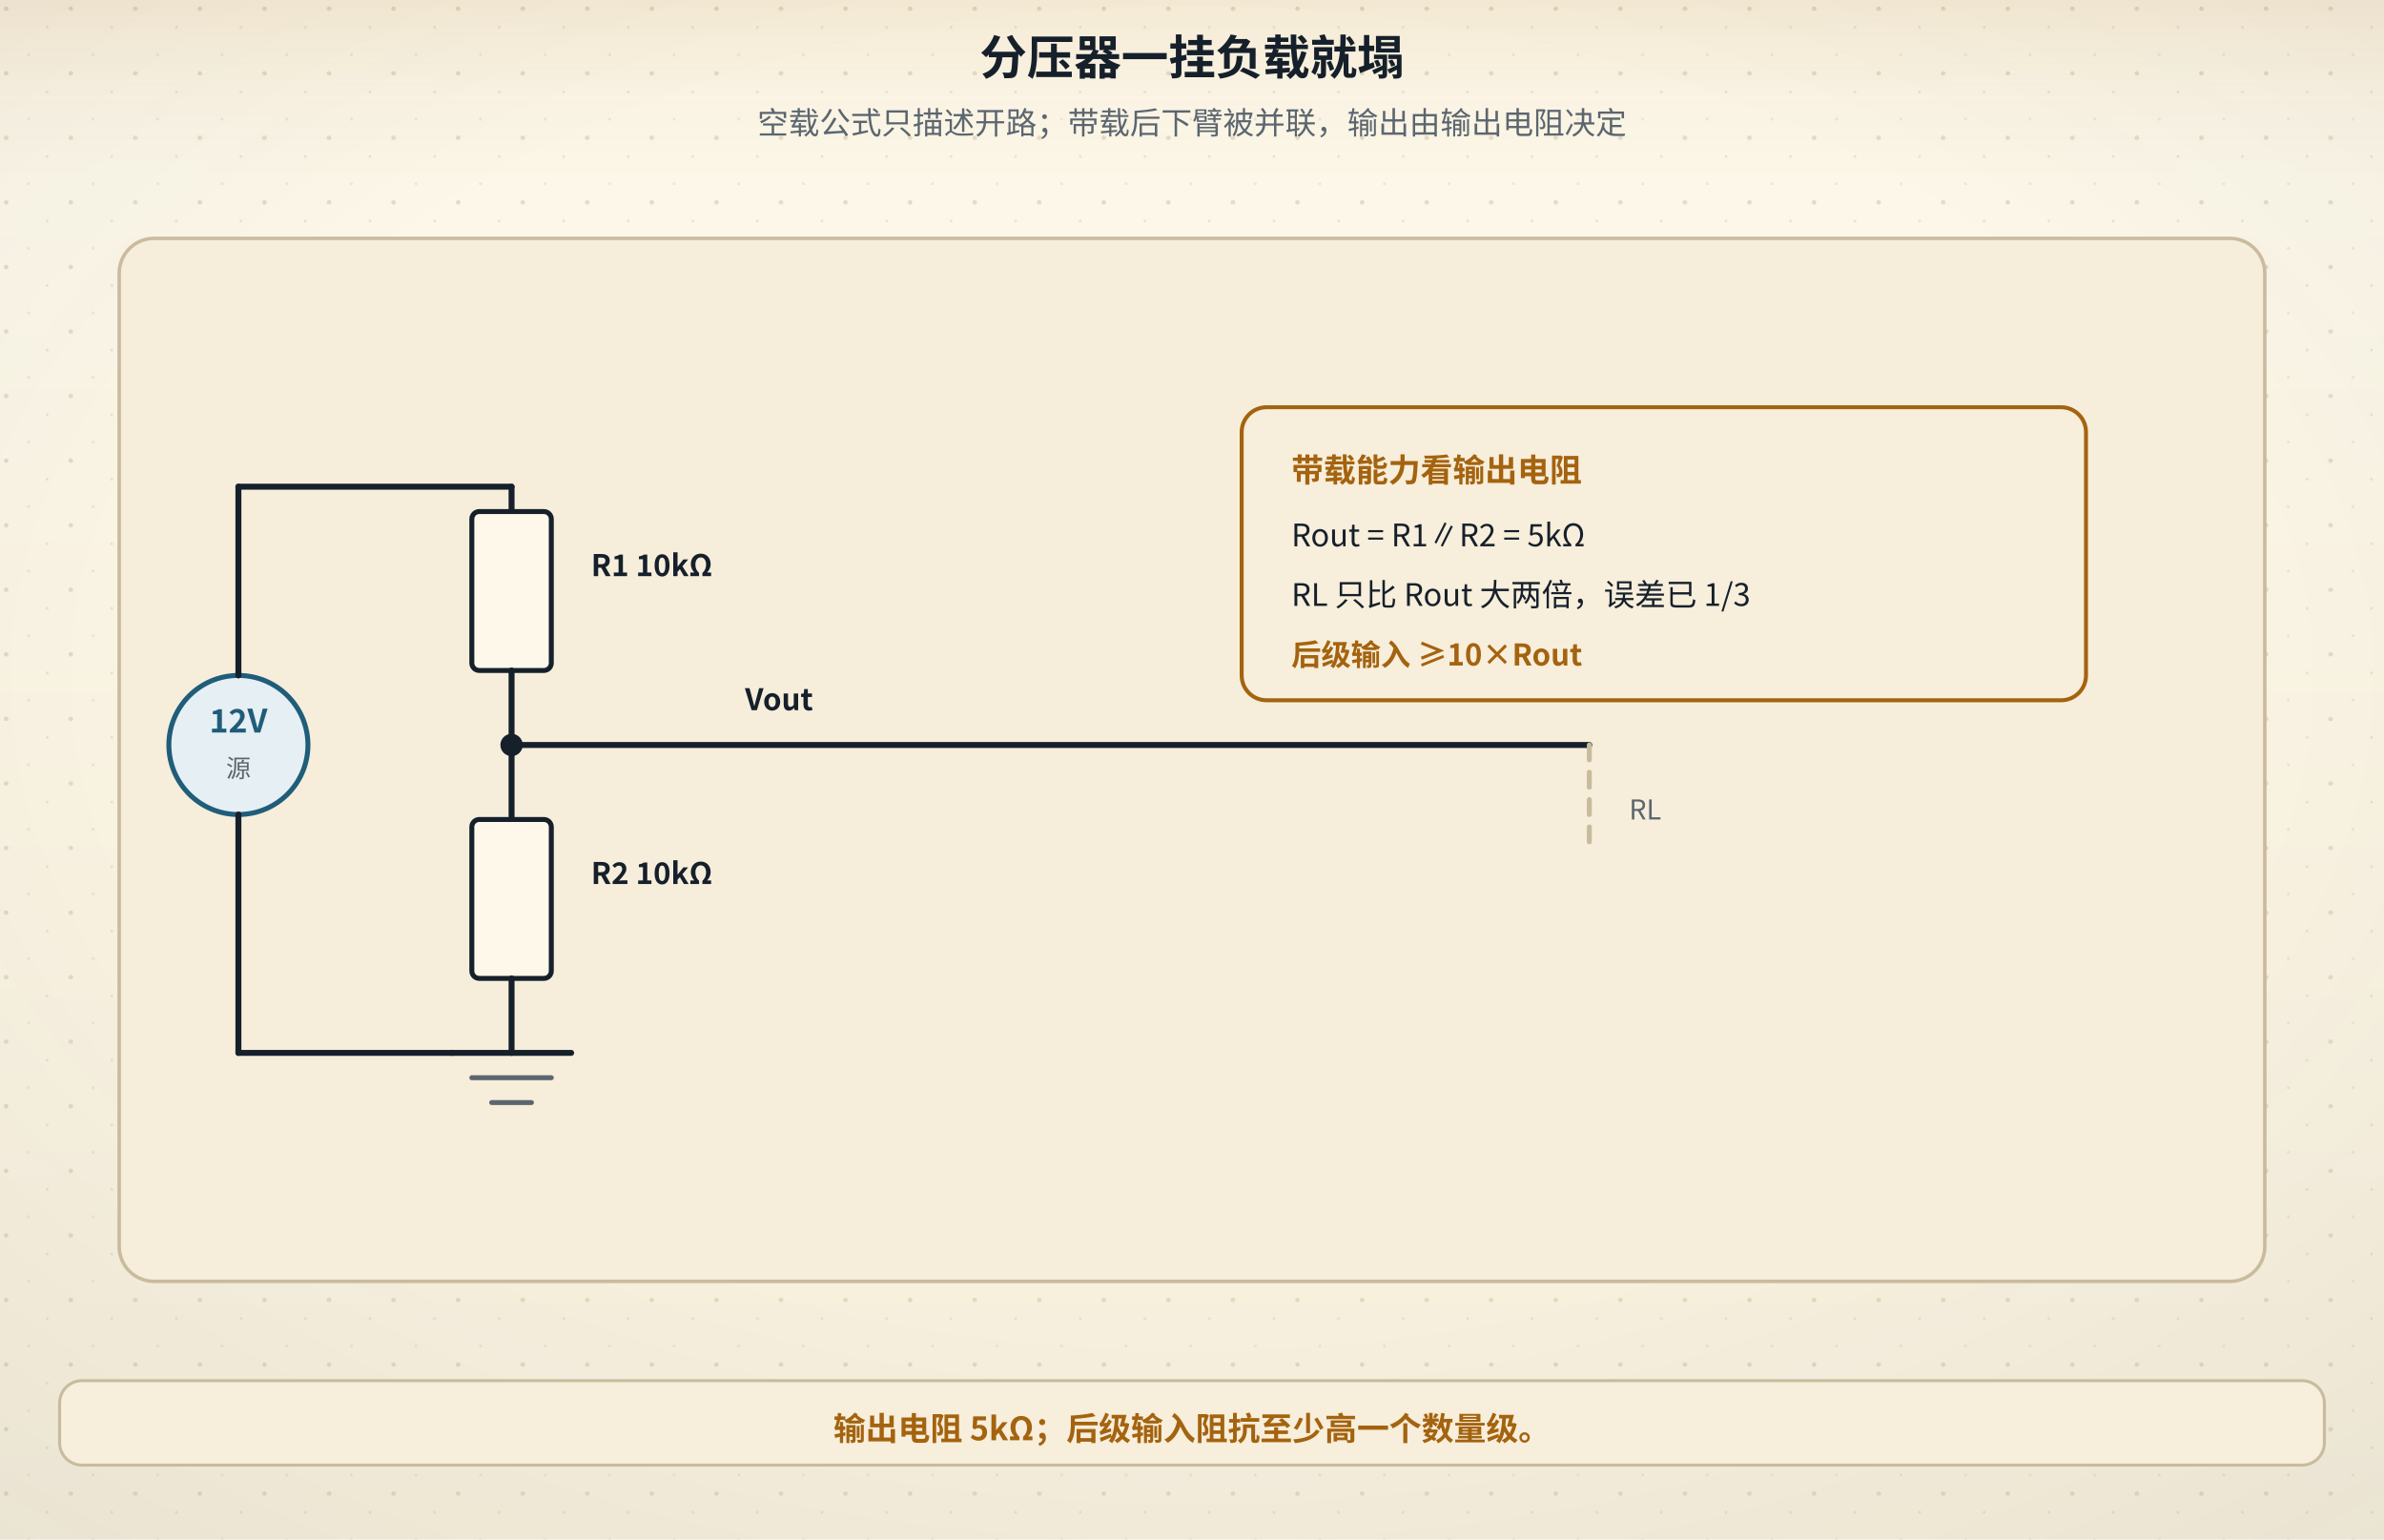
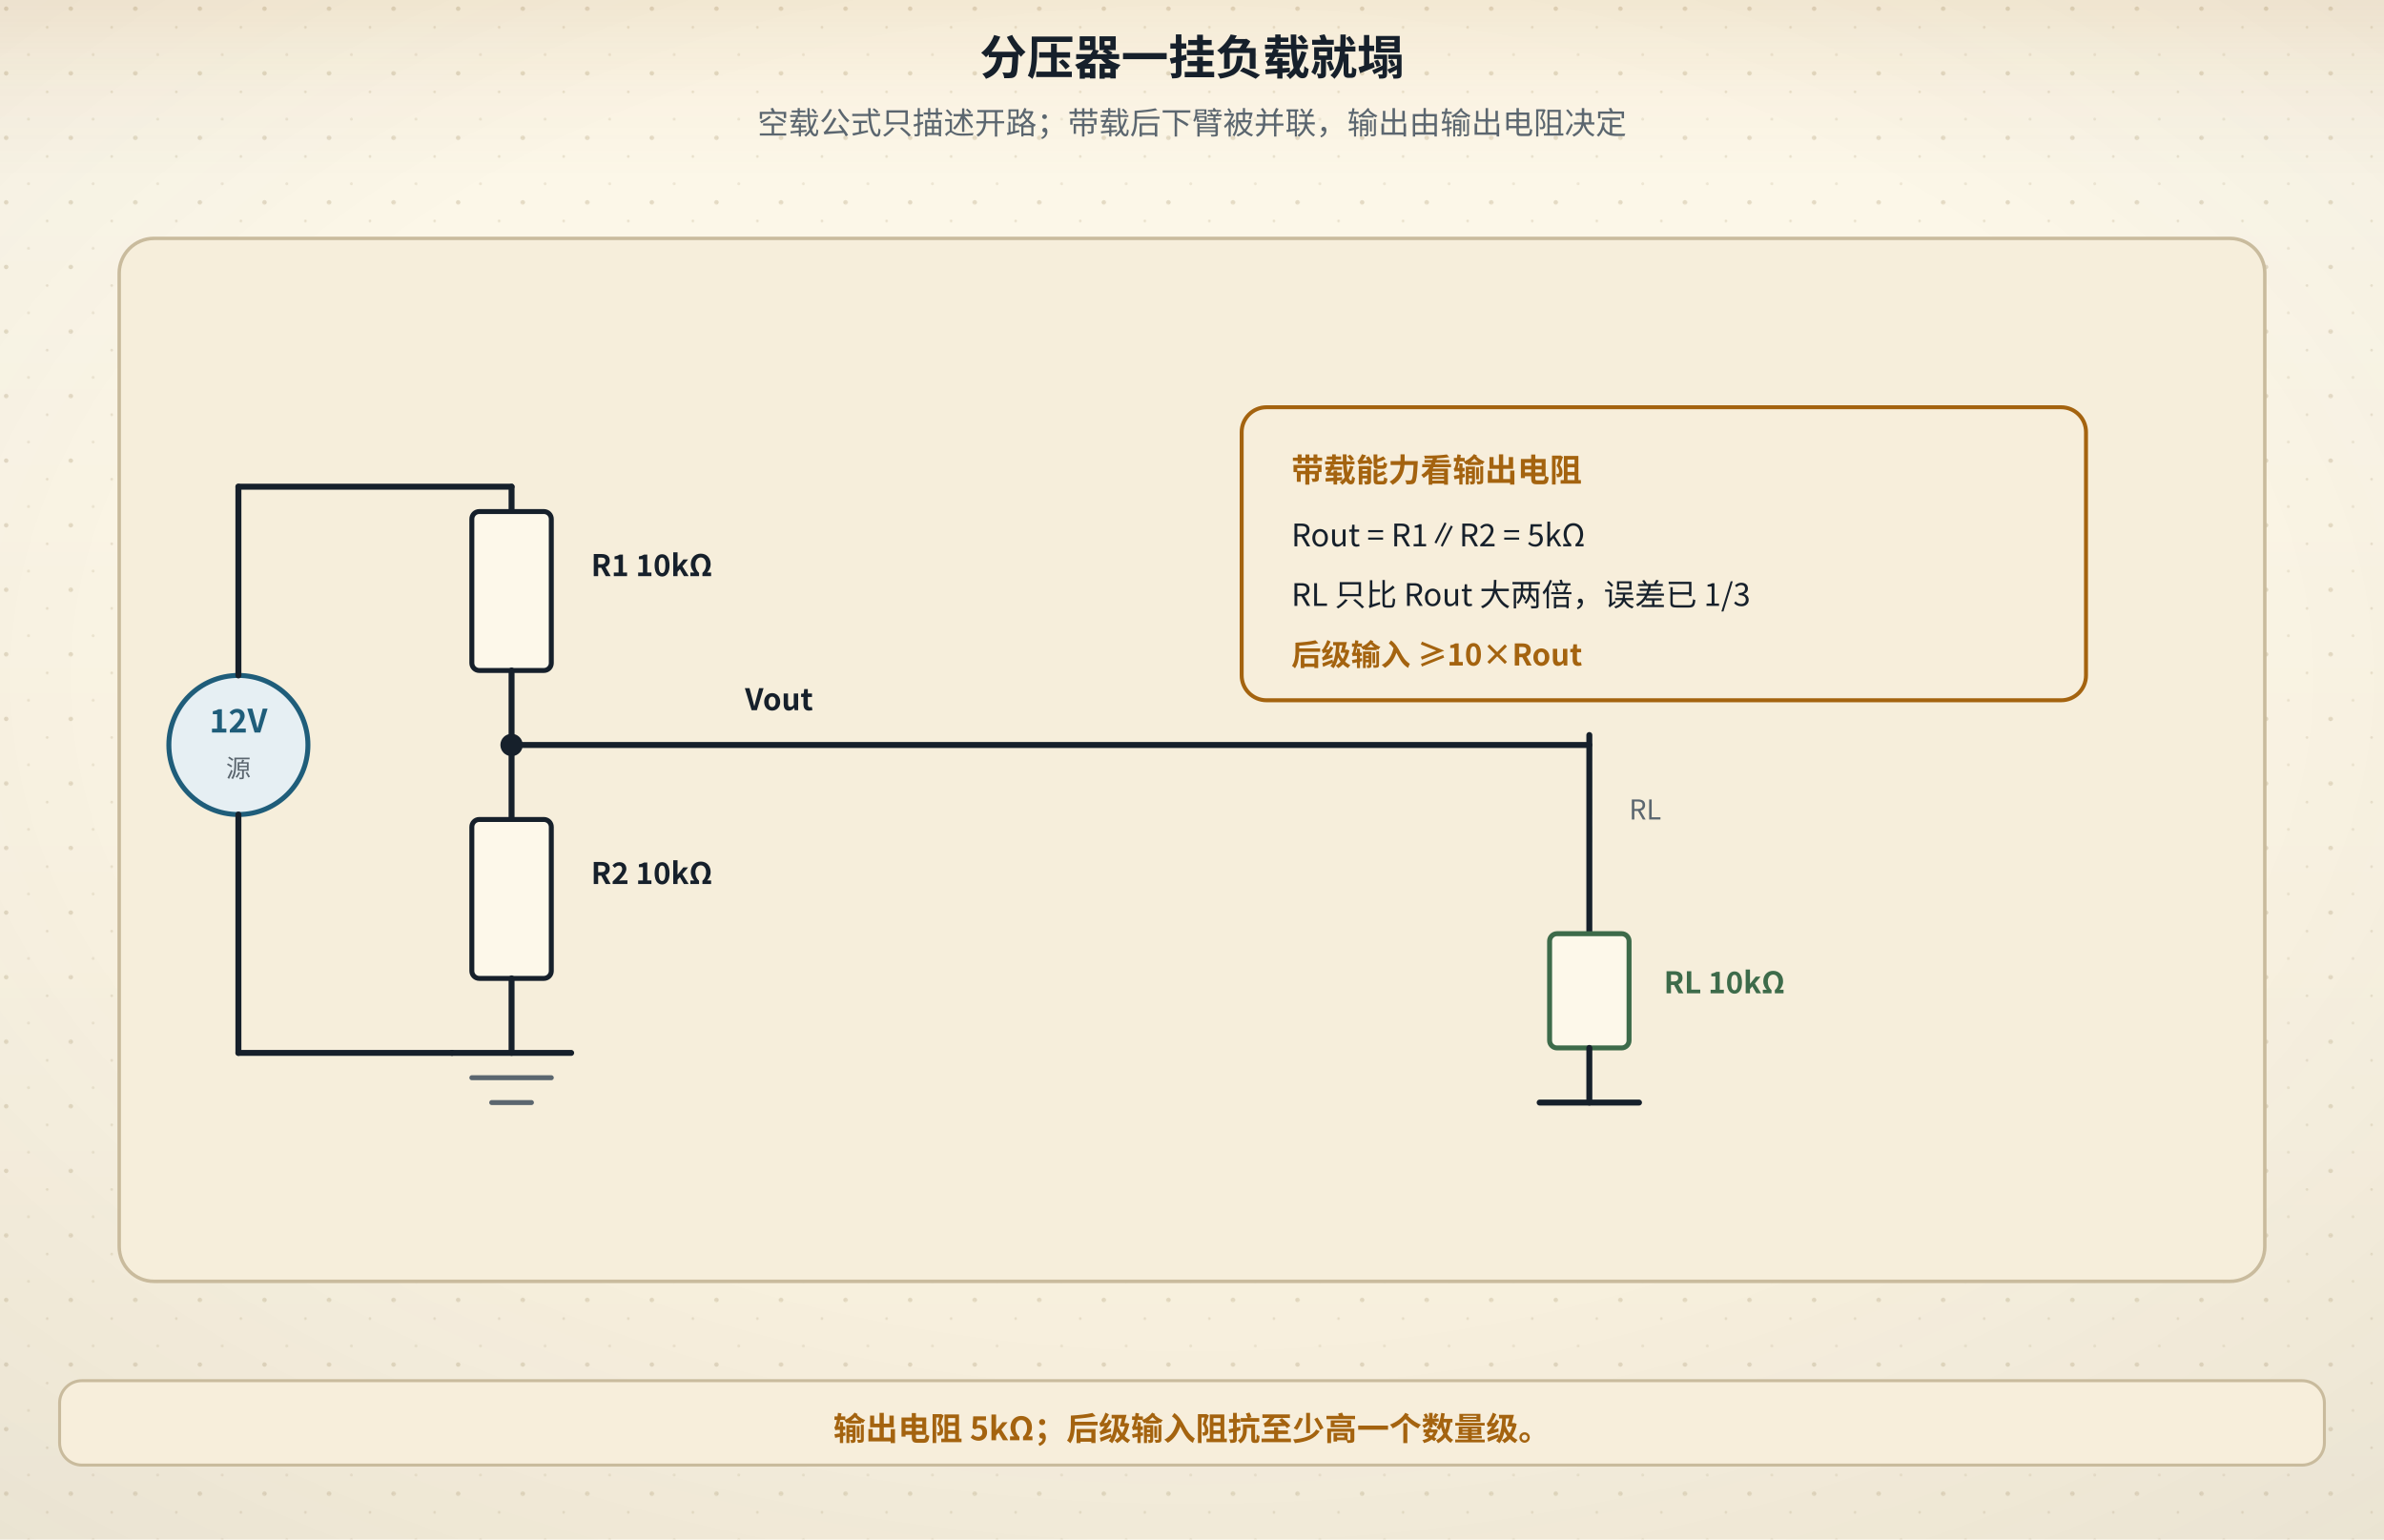
<svg xmlns="http://www.w3.org/2000/svg" viewBox="0 0 960 620" role="img" aria-labelledby="figTitle figDesc">
  <defs>
    <linearGradient id="bgL" x1="0" y1="0" x2="0" y2="1">
      <stop offset="0" stop-color="#fdf8ea" />
      <stop offset="1" stop-color="#f6eedb" />
    </linearGradient>
    <linearGradient id="bgD" x1="0" y1="0" x2="0" y2="1">
      <stop offset="0" stop-color="#141310" />
      <stop offset="1" stop-color="#1d1a14" />
    </linearGradient>
    <radialGradient id="vig" cx="0.5" cy="0.44" r="0.78">
      <stop offset="0.55" stop-color="#16202b" stop-opacity="0" />
      <stop offset="1" stop-color="#16202b" stop-opacity="0.055" />
    </radialGradient>
    <linearGradient id="hdr" x1="0" y1="0" x2="0" y2="1">
      <stop offset="0" stop-color="#a4630f" stop-opacity="0.10" />
      <stop offset="0.55" stop-color="#a4630f" stop-opacity="0.028" />
      <stop offset="1" stop-color="#a4630f" stop-opacity="0" />
    </linearGradient>
    <linearGradient id="hdrD" x1="0" y1="0" x2="0" y2="1">
      <stop offset="0" stop-color="#dcab63" stop-opacity="0.13" />
      <stop offset="0.55" stop-color="#dcab63" stop-opacity="0.04" />
      <stop offset="1" stop-color="#dcab63" stop-opacity="0" />
    </linearGradient>
    <pattern id="dots" width="26" height="26" patternUnits="userSpaceOnUse">
      <circle cx="2.5" cy="3.5" r="0.9" fill="#c9bb9d" />
      <circle cx="19" cy="11" r="0.55" fill="#c9bb9d" opacity="0.7" />
      <circle cx="11.5" cy="22" r="0.6" fill="#c9bb9d" opacity="0.55" />
    </pattern>
    <filter id="soft" x="-40%" y="-40%" width="180%" height="180%">
      <feDropShadow dx="0" dy="1.4" stdDeviation="2" flood-color="#16202b" flood-opacity="0.13" />
    </filter>
    <filter id="pglow" x="-70%" y="-70%" width="240%" height="240%">
      <feGaussianBlur stdDeviation="1.7" result="b" />
      <feMerge>
        <feMergeNode in="b" />
        <feMergeNode in="SourceGraphic" />
      </feMerge>
    </filter>
  </defs>
  <rect class="page-bg" width="960" height="620" fill="url(#bgL)" />
  <rect class="page-grain" width="960" height="620" fill="url(#dots)" />
  <rect class="page-vig" width="960" height="620" fill="url(#vig)" />
  <rect class="page-hdr" width="960" height="72" fill="url(#hdr)" />
  <style>
text{font-family:"Segoe UI","Microsoft YaHei","PingFang SC","Hiragino Sans GB","Noto Sans CJK SC","Source Han Sans SC","Noto Sans SC",sans-serif;}
line,path,polyline,polygon{stroke-linecap:round;stroke-linejoin:round}
.page-bg{fill:url(#bgL)}
.page-grain{opacity:.5}
.page-vig{opacity:1}
.page-hdr{fill:url(#hdr)}
@media (prefers-color-scheme: dark){
.page-bg{fill:url(#bgD)}
.page-grain{opacity:.34}
.page-vig{opacity:.5}
.page-hdr{fill:url(#hdrD)}
[fill="#fdf8ea"]{fill:#141310}
[stroke="#fdf8ea"]{stroke:#141310}
[fill="#f6eedb"]{fill:#1d1a14}
[stroke="#f6eedb"]{stroke:#1d1a14}
[fill="#e0d3b8"]{fill:#3b3529}
[stroke="#e0d3b8"]{stroke:#3b3529}
[fill="#c9bb9d"]{fill:#4a4436}
[stroke="#c9bb9d"]{stroke:#4a4436}
[fill="#16202b"]{fill:#ece4d3}
[stroke="#16202b"]{stroke:#ece4d3}
[fill="#37424e"]{fill:#cfc6b4}
[stroke="#37424e"]{stroke:#cfc6b4}
[fill="#5b666f"]{fill:#a79e8b}
[stroke="#5b666f"]{stroke:#a79e8b}
[fill="#8b8272"]{fill:#857c6c}
[stroke="#8b8272"]{stroke:#857c6c}
text[fill="#fdf8ea"]{fill:#f9f3e3}
[fill="#e6eff3"]{fill:#17262e}
[fill="#e4f1f3"]{fill:#15262a}
[fill="#e8efe6"]{fill:#182418}
[fill="#f6e7e1"]{fill:#281a16}
[fill="#f7eedb"]{fill:#292114}
[fill="#efe8ee"]{fill:#241c22}
text[fill="#1f5d7a"]{fill:#7fb7cf}
:is(rect,circle,path,line,polygon,polyline,ellipse,g)[fill="#1f5d7a"]{fill:#2b4d5f}
[stroke="#1f5d7a"]{stroke:#6fa3b9}
text[fill="#2f7f96"]{fill:#8ac9d8}
:is(rect,circle,path,line,polygon,polyline,ellipse,g)[fill="#2f7f96"]{fill:#2b5660}
[stroke="#2f7f96"]{stroke:#77b2c1}
text[fill="#3d6b4a"]{fill:#98c096}
:is(rect,circle,path,line,polygon,polyline,ellipse,g)[fill="#3d6b4a"]{fill:#2f4a33}
[stroke="#3d6b4a"]{stroke:#7aa87c}
text[fill="#a8321f"]{fill:#e0907a}
:is(rect,circle,path,line,polygon,polyline,ellipse,g)[fill="#a8321f"]{fill:#55231b}
[stroke="#a8321f"]{stroke:#c07a63}
text[fill="#a4630f"]{fill:#dcab63}
:is(rect,circle,path,line,polygon,polyline,ellipse,g)[fill="#a4630f"]{fill:#553a17}
[stroke="#a4630f"]{stroke:#c08a45}
text[fill="#6b3f63"]{fill:#c4a2bf}
:is(rect,circle,path,line,polygon,polyline,ellipse,g)[fill="#6b3f63"]{fill:#452c40}
[stroke="#6b3f63"]{stroke:#a17c9b}
}
</style>
  <text x="480" y="30" text-anchor="middle" font-size="19" font-weight="bold" fill="#16202b">分压器一挂负载就塌</text>
  <text x="480" y="54" text-anchor="middle" font-size="12.5" fill="#5b666f">空载公式只描述开路；带载后下臂被并联，输出由输出电阻决定</text>
  <rect x="48" y="96" width="864" height="420" rx="14" fill="#f6eedb" stroke="#c9bb9d" stroke-width="1.4" />
  <circle cx="96" cy="300" r="28" fill="#e6eff3" stroke="#1f5d7a" stroke-width="2" />
  <text x="96" y="295" text-anchor="middle" font-size="13" font-weight="bold" fill="#1f5d7a">12V</text>
  <text x="96" y="313" text-anchor="middle" font-size="10" fill="#5b666f">源</text>
  <line x1="96" y1="272" x2="96" y2="196" stroke="#16202b" stroke-width="2.4" />
  <line x1="96" y1="196" x2="206" y2="196" stroke="#16202b" stroke-width="2.4" />
  <line x1="206" y1="196" x2="206" y2="206" stroke="#16202b" stroke-width="2.4" />
  <rect x="190" y="206" width="32" height="64" rx="3" fill="#fdf8ea" stroke="#16202b" stroke-width="2" />
  <text x="238" y="232" font-size="12" font-weight="bold" fill="#16202b">R1 10kΩ</text>
  <line x1="206" y1="270" x2="206" y2="330" stroke="#16202b" stroke-width="2.4" />
  <rect x="190" y="330" width="32" height="64" rx="3" fill="#fdf8ea" stroke="#16202b" stroke-width="2" />
  <text x="238" y="356" font-size="12" font-weight="bold" fill="#16202b">R2 10kΩ</text>
  <line x1="206" y1="394" x2="206" y2="424" stroke="#16202b" stroke-width="2.4" />
  <line x1="182" y1="424" x2="230" y2="424" stroke="#16202b" stroke-width="2.4" />
  <line x1="190" y1="434" x2="222" y2="434" stroke="#5b666f" stroke-width="2" />
  <line x1="198" y1="444" x2="214" y2="444" stroke="#5b666f" stroke-width="2" />
  <line x1="96" y1="328" x2="96" y2="424" stroke="#16202b" stroke-width="2.4" />
  <line x1="96" y1="424" x2="182" y2="424" stroke="#16202b" stroke-width="2.4" />
  <line x1="206" y1="300" x2="640" y2="300" stroke="#16202b" stroke-width="2.4" />
  <circle cx="206" cy="300" r="4.5" fill="#16202b" />
  <text x="300" y="286" font-size="12" font-weight="bold" fill="#16202b">Vout</text>
  <line x1="640" y1="300" x2="640" y2="340" stroke="#c9bb9d" stroke-width="2" stroke-dasharray="6,5" />
  <text x="656" y="330" font-size="11" fill="#5b666f">RL</text>
  <g transform="translate(0 -4)">
+     <line x1="640" y1="300" x2="640" y2="380" stroke="#16202b" stroke-width="2.4" />
+     <rect x="624" y="380" width="32" height="46" rx="3" fill="#fdf8ea" stroke="#3d6b4a" stroke-width="2" />
+     <line x1="640" y1="426" x2="640" y2="448" stroke="#16202b" stroke-width="2.4" />
+     <line x1="620" y1="448" x2="660" y2="448" stroke="#16202b" stroke-width="2.4" />
+     <text x="670" y="404" font-size="12" font-weight="bold" fill="#3d6b4a">RL 10kΩ</text>
    <rect x="500" y="168" width="340" height="118" rx="10" fill="#f7eedb" stroke="#a4630f" stroke-width="1.6" />
    <text x="520" y="198" font-size="13" font-weight="bold" fill="#a4630f">带载能力看输出电阻</text>
    <text x="520" y="224" font-size="12.5" fill="#16202b">Rout = R1∥R2 = 5kΩ</text>
    <text x="520" y="248" font-size="12.5" fill="#16202b">RL 只比 Rout 大两倍，误差已 1/3</text>
    <text x="520" y="272" font-size="12" font-weight="bold" fill="#a4630f">后级输入 ≥10×Rout</text>
  </g>
  <rect x="24" y="556" width="912" height="34" rx="9" fill="#f7eedb" stroke="#c9bb9d" stroke-width="1.2" />
  <text x="480" y="580" text-anchor="middle" font-size="13" font-weight="bold" fill="#a4630f">输出电阻 5kΩ；后级输入阻抗至少高一个数量级。</text>
</svg>
